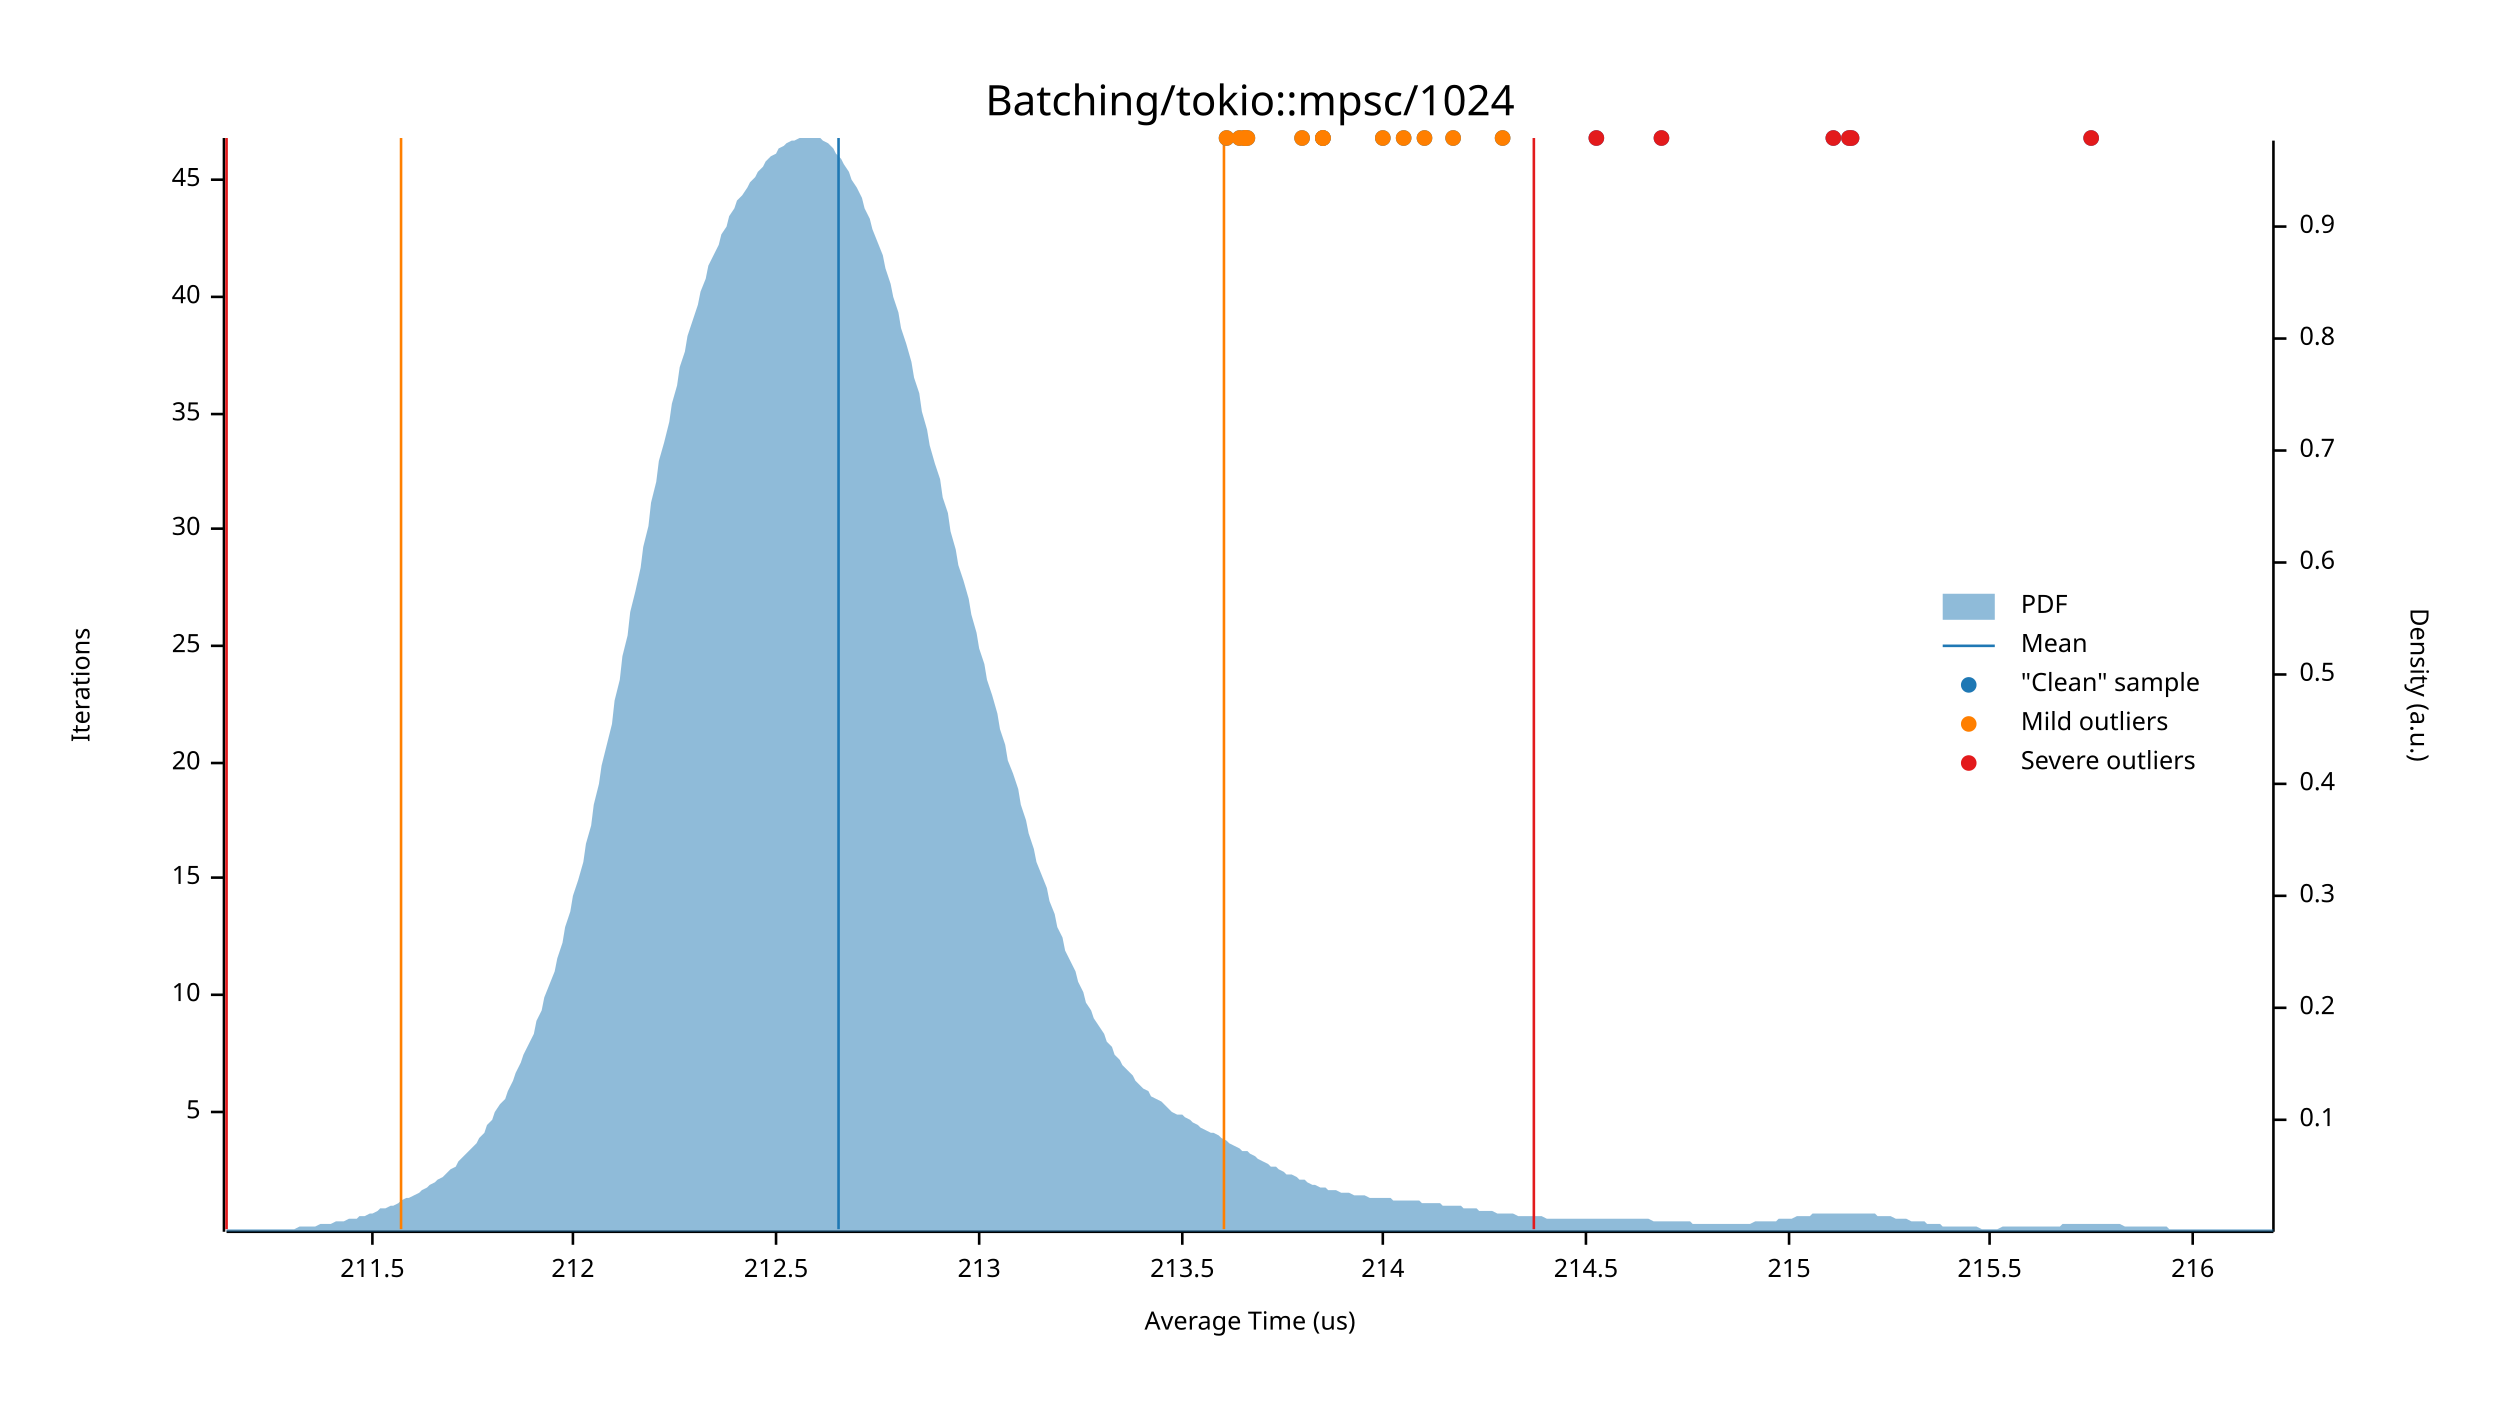
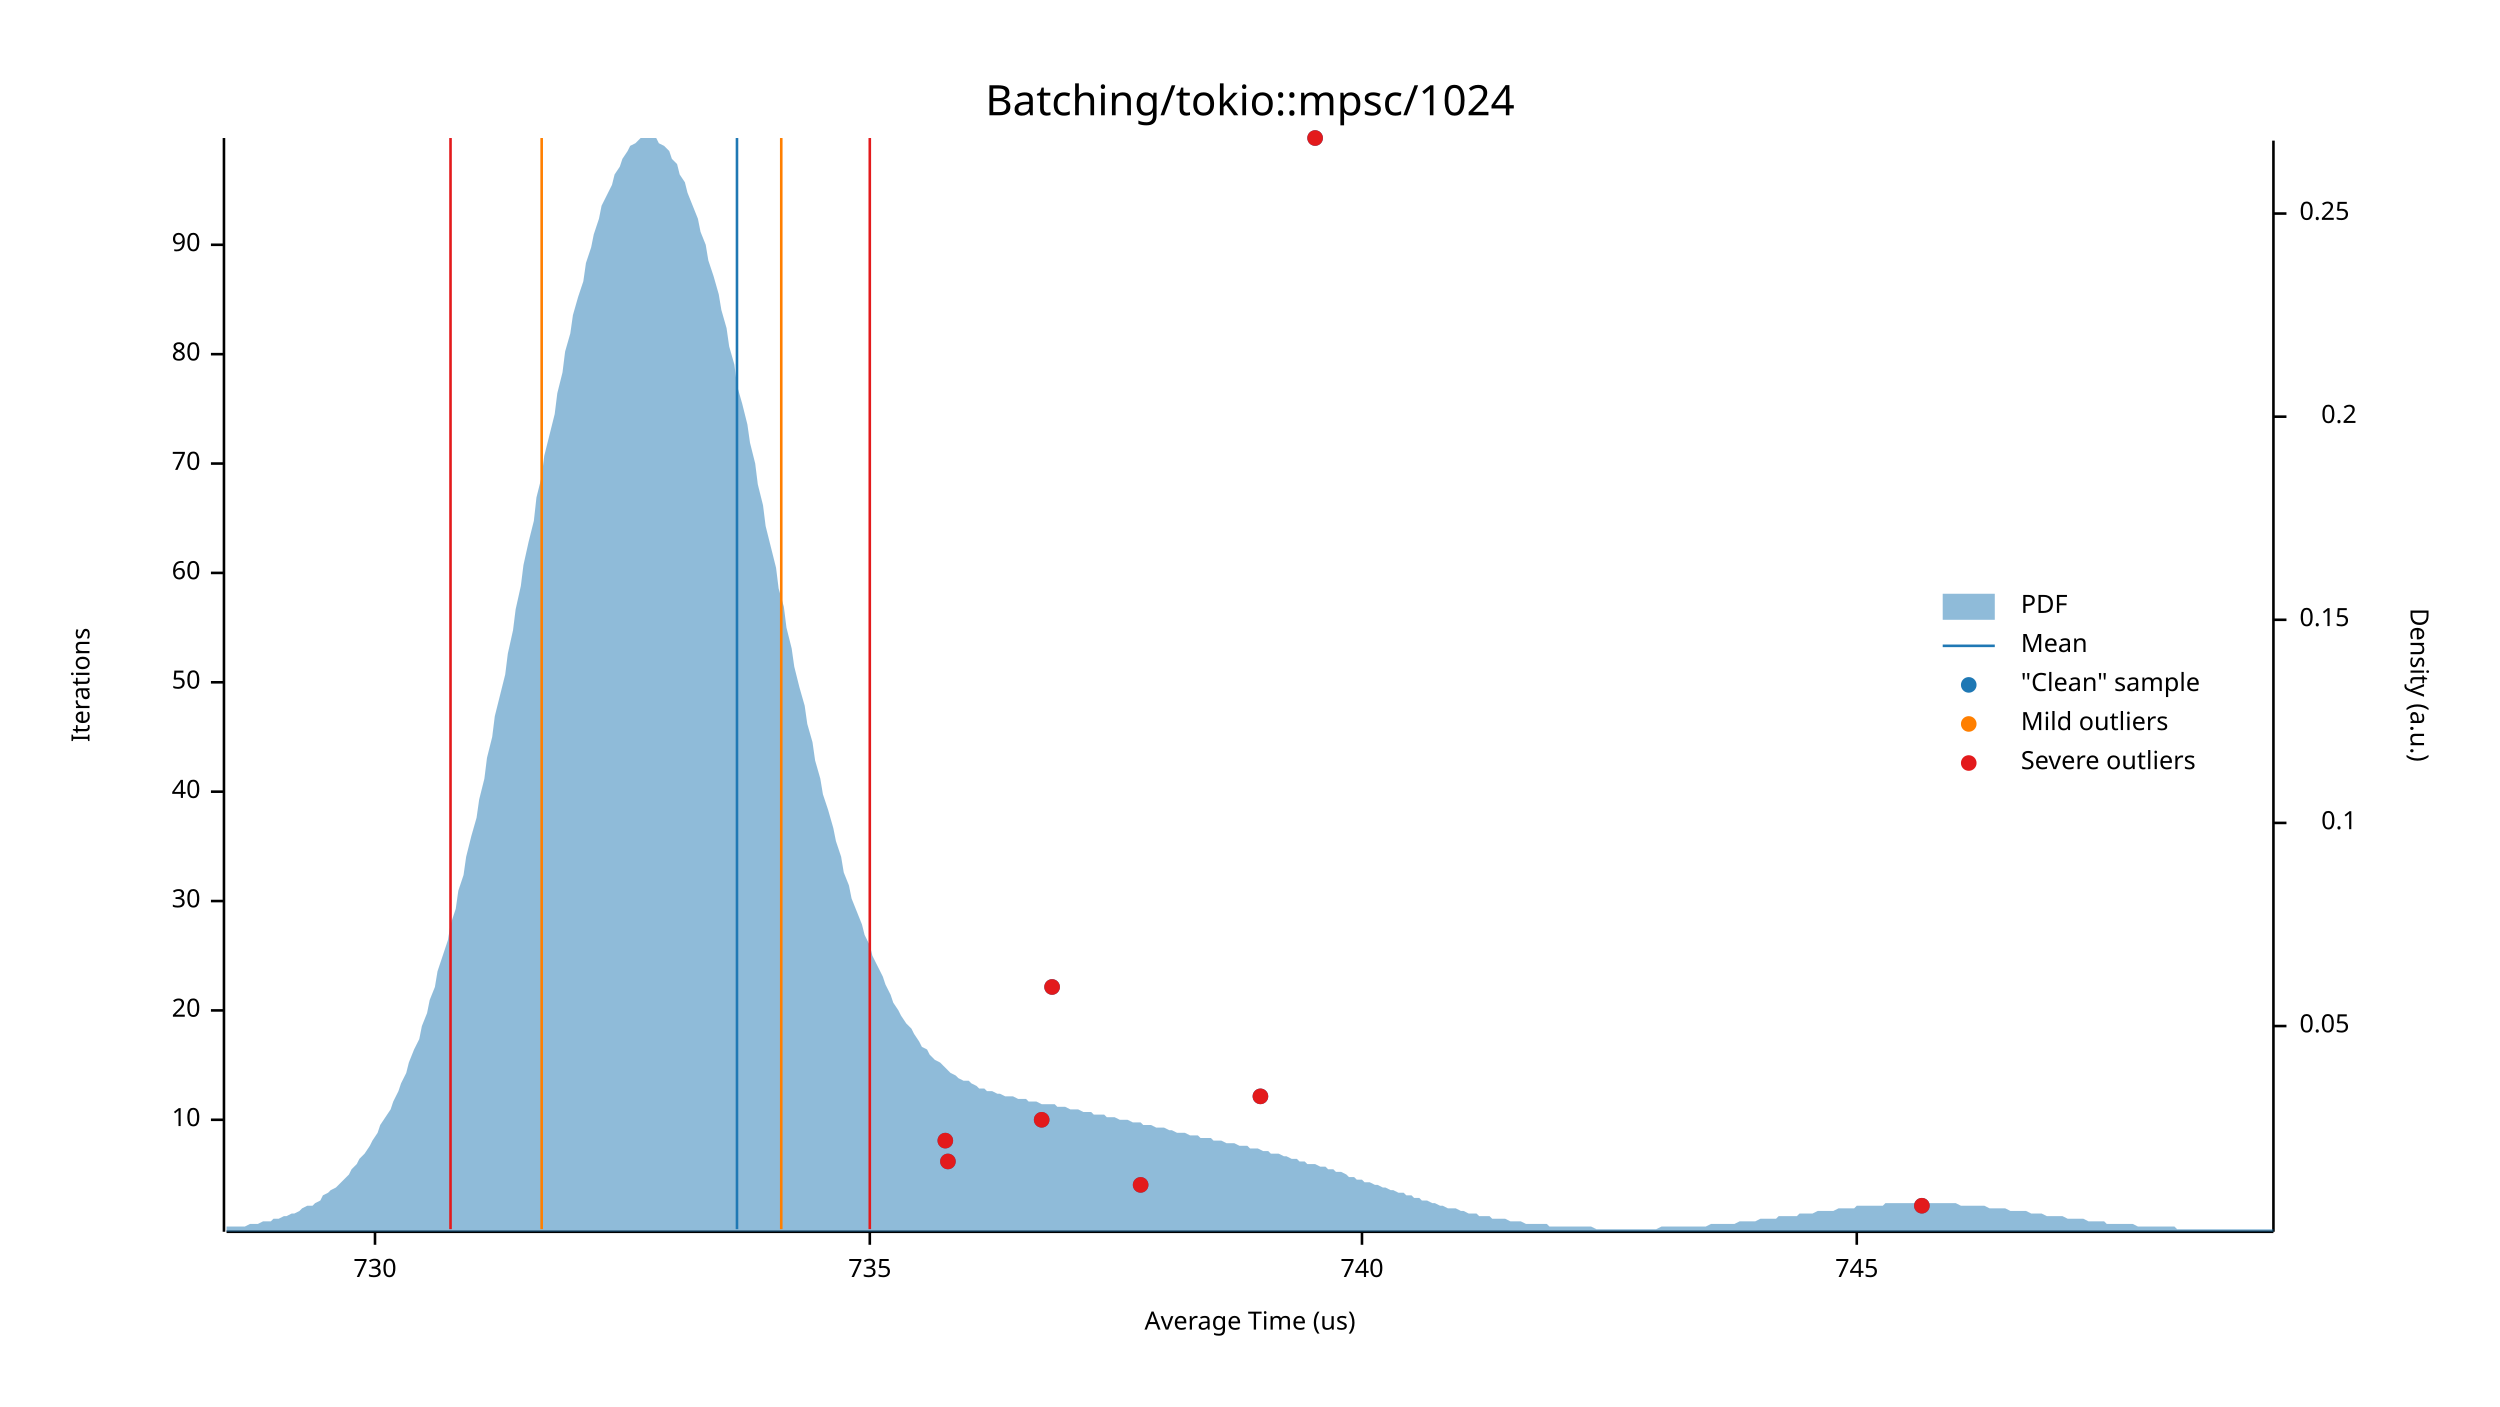
<svg xmlns="http://www.w3.org/2000/svg" width="960" height="540" viewBox="0 0 960 540">
  <text x="480" y="32" dy="0.76em" text-anchor="middle" font-family="sans-serif" font-size="16.129" opacity="1" fill="#000000">
Batching/tokio::mpsc/1024
</text>
  <text x="27" y="263" dy="0.76em" text-anchor="middle" font-family="sans-serif" font-size="9.677" opacity="1" fill="#000000" transform="rotate(270, 27, 263)">
Iterations
</text>
  <text x="480" y="513" dy="-0.5ex" text-anchor="middle" font-family="sans-serif" font-size="9.677" opacity="1" fill="#000000">
Average Time (us)
</text>
  <polyline fill="none" opacity="1" stroke="#000000" stroke-width="1" points="86,53 86,473 " />
-   <text x="77" y="427" dy="0.5ex" text-anchor="end" font-family="sans-serif" font-size="9.677" opacity="1" fill="#000000">
- 5
- </text>
-   <polyline fill="none" opacity="1" stroke="#000000" stroke-width="1" points="81,427 86,427 " />
-   <text x="77" y="382" dy="0.5ex" text-anchor="end" font-family="sans-serif" font-size="9.677" opacity="1" fill="#000000">
+   <text x="77" y="430" dy="0.5ex" text-anchor="end" font-family="sans-serif" font-size="9.677" opacity="1" fill="#000000">
10
</text>
-   <polyline fill="none" opacity="1" stroke="#000000" stroke-width="1" points="81,382 86,382 " />
-   <text x="77" y="337" dy="0.5ex" text-anchor="end" font-family="sans-serif" font-size="9.677" opacity="1" fill="#000000">
- 15
- </text>
-   <polyline fill="none" opacity="1" stroke="#000000" stroke-width="1" points="81,337 86,337 " />
-   <text x="77" y="293" dy="0.5ex" text-anchor="end" font-family="sans-serif" font-size="9.677" opacity="1" fill="#000000">
+   <polyline fill="none" opacity="1" stroke="#000000" stroke-width="1" points="81,430 86,430 " />
+   <text x="77" y="388" dy="0.5ex" text-anchor="end" font-family="sans-serif" font-size="9.677" opacity="1" fill="#000000">
20
</text>
-   <polyline fill="none" opacity="1" stroke="#000000" stroke-width="1" points="81,293 86,293 " />
-   <text x="77" y="248" dy="0.5ex" text-anchor="end" font-family="sans-serif" font-size="9.677" opacity="1" fill="#000000">
- 25
- </text>
-   <polyline fill="none" opacity="1" stroke="#000000" stroke-width="1" points="81,248 86,248 " />
-   <text x="77" y="203" dy="0.5ex" text-anchor="end" font-family="sans-serif" font-size="9.677" opacity="1" fill="#000000">
+   <polyline fill="none" opacity="1" stroke="#000000" stroke-width="1" points="81,388 86,388 " />
+   <text x="77" y="346" dy="0.5ex" text-anchor="end" font-family="sans-serif" font-size="9.677" opacity="1" fill="#000000">
30
</text>
-   <polyline fill="none" opacity="1" stroke="#000000" stroke-width="1" points="81,203 86,203 " />
-   <text x="77" y="159" dy="0.5ex" text-anchor="end" font-family="sans-serif" font-size="9.677" opacity="1" fill="#000000">
- 35
- </text>
-   <polyline fill="none" opacity="1" stroke="#000000" stroke-width="1" points="81,159 86,159 " />
-   <text x="77" y="114" dy="0.5ex" text-anchor="end" font-family="sans-serif" font-size="9.677" opacity="1" fill="#000000">
+   <polyline fill="none" opacity="1" stroke="#000000" stroke-width="1" points="81,346 86,346 " />
+   <text x="77" y="304" dy="0.5ex" text-anchor="end" font-family="sans-serif" font-size="9.677" opacity="1" fill="#000000">
40
</text>
-   <polyline fill="none" opacity="1" stroke="#000000" stroke-width="1" points="81,114 86,114 " />
-   <text x="77" y="69" dy="0.5ex" text-anchor="end" font-family="sans-serif" font-size="9.677" opacity="1" fill="#000000">
- 45
+   <polyline fill="none" opacity="1" stroke="#000000" stroke-width="1" points="81,304 86,304 " />
+   <text x="77" y="262" dy="0.5ex" text-anchor="end" font-family="sans-serif" font-size="9.677" opacity="1" fill="#000000">
+ 50
</text>
-   <polyline fill="none" opacity="1" stroke="#000000" stroke-width="1" points="81,69 86,69 " />
+   <polyline fill="none" opacity="1" stroke="#000000" stroke-width="1" points="81,262 86,262 " />
+   <text x="77" y="220" dy="0.5ex" text-anchor="end" font-family="sans-serif" font-size="9.677" opacity="1" fill="#000000">
+ 60
+ </text>
+   <polyline fill="none" opacity="1" stroke="#000000" stroke-width="1" points="81,220 86,220 " />
+   <text x="77" y="178" dy="0.5ex" text-anchor="end" font-family="sans-serif" font-size="9.677" opacity="1" fill="#000000">
+ 70
+ </text>
+   <polyline fill="none" opacity="1" stroke="#000000" stroke-width="1" points="81,178 86,178 " />
+   <text x="77" y="136" dy="0.5ex" text-anchor="end" font-family="sans-serif" font-size="9.677" opacity="1" fill="#000000">
+ 80
+ </text>
+   <polyline fill="none" opacity="1" stroke="#000000" stroke-width="1" points="81,136 86,136 " />
+   <text x="77" y="94" dy="0.5ex" text-anchor="end" font-family="sans-serif" font-size="9.677" opacity="1" fill="#000000">
+ 90
+ </text>
+   <polyline fill="none" opacity="1" stroke="#000000" stroke-width="1" points="81,94 86,94 " />
  <polyline fill="none" opacity="1" stroke="#000000" stroke-width="1" points="87,473 873,473 " />
-   <text x="143" y="483" dy="0.76em" text-anchor="middle" font-family="sans-serif" font-size="9.677" opacity="1" fill="#000000">
- 211.5
+   <text x="144" y="483" dy="0.76em" text-anchor="middle" font-family="sans-serif" font-size="9.677" opacity="1" fill="#000000">
+ 730
</text>
-   <polyline fill="none" opacity="1" stroke="#000000" stroke-width="1" points="143,473 143,478 " />
-   <text x="220" y="483" dy="0.76em" text-anchor="middle" font-family="sans-serif" font-size="9.677" opacity="1" fill="#000000">
- 212
+   <polyline fill="none" opacity="1" stroke="#000000" stroke-width="1" points="144,473 144,478 " />
+   <text x="334" y="483" dy="0.76em" text-anchor="middle" font-family="sans-serif" font-size="9.677" opacity="1" fill="#000000">
+ 735
</text>
-   <polyline fill="none" opacity="1" stroke="#000000" stroke-width="1" points="220,473 220,478 " />
-   <text x="298" y="483" dy="0.76em" text-anchor="middle" font-family="sans-serif" font-size="9.677" opacity="1" fill="#000000">
- 212.5
+   <polyline fill="none" opacity="1" stroke="#000000" stroke-width="1" points="334,473 334,478 " />
+   <text x="523" y="483" dy="0.76em" text-anchor="middle" font-family="sans-serif" font-size="9.677" opacity="1" fill="#000000">
+ 740
</text>
-   <polyline fill="none" opacity="1" stroke="#000000" stroke-width="1" points="298,473 298,478 " />
-   <text x="376" y="483" dy="0.76em" text-anchor="middle" font-family="sans-serif" font-size="9.677" opacity="1" fill="#000000">
- 213
+   <polyline fill="none" opacity="1" stroke="#000000" stroke-width="1" points="523,473 523,478 " />
+   <text x="713" y="483" dy="0.76em" text-anchor="middle" font-family="sans-serif" font-size="9.677" opacity="1" fill="#000000">
+ 745
</text>
-   <polyline fill="none" opacity="1" stroke="#000000" stroke-width="1" points="376,473 376,478 " />
-   <text x="454" y="483" dy="0.76em" text-anchor="middle" font-family="sans-serif" font-size="9.677" opacity="1" fill="#000000">
- 213.5
- </text>
-   <polyline fill="none" opacity="1" stroke="#000000" stroke-width="1" points="454,473 454,478 " />
-   <text x="531" y="483" dy="0.76em" text-anchor="middle" font-family="sans-serif" font-size="9.677" opacity="1" fill="#000000">
- 214
- </text>
-   <polyline fill="none" opacity="1" stroke="#000000" stroke-width="1" points="531,473 531,478 " />
-   <text x="609" y="483" dy="0.76em" text-anchor="middle" font-family="sans-serif" font-size="9.677" opacity="1" fill="#000000">
- 214.5
- </text>
-   <polyline fill="none" opacity="1" stroke="#000000" stroke-width="1" points="609,473 609,478 " />
-   <text x="687" y="483" dy="0.76em" text-anchor="middle" font-family="sans-serif" font-size="9.677" opacity="1" fill="#000000">
- 215
- </text>
-   <polyline fill="none" opacity="1" stroke="#000000" stroke-width="1" points="687,473 687,478 " />
-   <text x="764" y="483" dy="0.76em" text-anchor="middle" font-family="sans-serif" font-size="9.677" opacity="1" fill="#000000">
- 215.5
- </text>
-   <polyline fill="none" opacity="1" stroke="#000000" stroke-width="1" points="764,473 764,478 " />
-   <text x="842" y="483" dy="0.76em" text-anchor="middle" font-family="sans-serif" font-size="9.677" opacity="1" fill="#000000">
- 216
- </text>
-   <polyline fill="none" opacity="1" stroke="#000000" stroke-width="1" points="842,473 842,478 " />
+   <polyline fill="none" opacity="1" stroke="#000000" stroke-width="1" points="713,473 713,478 " />
  <text x="933" y="263" dy="0.76em" text-anchor="middle" font-family="sans-serif" font-size="9.677" opacity="1" fill="#000000" transform="rotate(90, 933, 263)">
Density (a.u.)
</text>
  <polyline fill="none" opacity="1" stroke="#000000" stroke-width="1" points="873,54 873,473 " />
-   <text x="883" y="430" dy="0.5ex" text-anchor="start" font-family="sans-serif" font-size="9.677" opacity="1" fill="#000000">
+   <text x="883" y="394" dy="0.5ex" text-anchor="start" font-family="sans-serif" font-size="9.677" opacity="1" fill="#000000">
+ 0.05
+ </text>
+   <polyline fill="none" opacity="1" stroke="#000000" stroke-width="1" points="873,394 878,394 " />
+   <text x="905" y="316" dy="0.5ex" text-anchor="end" font-family="sans-serif" font-size="9.677" opacity="1" fill="#000000">
0.1
</text>
-   <polyline fill="none" opacity="1" stroke="#000000" stroke-width="1" points="873,430 878,430 " />
-   <text x="883" y="387" dy="0.5ex" text-anchor="start" font-family="sans-serif" font-size="9.677" opacity="1" fill="#000000">
+   <polyline fill="none" opacity="1" stroke="#000000" stroke-width="1" points="873,316 878,316 " />
+   <text x="883" y="238" dy="0.5ex" text-anchor="start" font-family="sans-serif" font-size="9.677" opacity="1" fill="#000000">
+ 0.15
+ </text>
+   <polyline fill="none" opacity="1" stroke="#000000" stroke-width="1" points="873,238 878,238 " />
+   <text x="905" y="160" dy="0.5ex" text-anchor="end" font-family="sans-serif" font-size="9.677" opacity="1" fill="#000000">
0.2
</text>
-   <polyline fill="none" opacity="1" stroke="#000000" stroke-width="1" points="873,387 878,387 " />
-   <text x="883" y="344" dy="0.5ex" text-anchor="start" font-family="sans-serif" font-size="9.677" opacity="1" fill="#000000">
- 0.3
+   <polyline fill="none" opacity="1" stroke="#000000" stroke-width="1" points="873,160 878,160 " />
+   <text x="883" y="82" dy="0.5ex" text-anchor="start" font-family="sans-serif" font-size="9.677" opacity="1" fill="#000000">
+ 0.25
</text>
-   <polyline fill="none" opacity="1" stroke="#000000" stroke-width="1" points="873,344 878,344 " />
-   <text x="883" y="301" dy="0.5ex" text-anchor="start" font-family="sans-serif" font-size="9.677" opacity="1" fill="#000000">
- 0.4
- </text>
-   <polyline fill="none" opacity="1" stroke="#000000" stroke-width="1" points="873,301 878,301 " />
-   <text x="883" y="259" dy="0.5ex" text-anchor="start" font-family="sans-serif" font-size="9.677" opacity="1" fill="#000000">
- 0.5
- </text>
-   <polyline fill="none" opacity="1" stroke="#000000" stroke-width="1" points="873,259 878,259 " />
-   <text x="883" y="216" dy="0.5ex" text-anchor="start" font-family="sans-serif" font-size="9.677" opacity="1" fill="#000000">
- 0.6
- </text>
-   <polyline fill="none" opacity="1" stroke="#000000" stroke-width="1" points="873,216 878,216 " />
-   <text x="883" y="173" dy="0.5ex" text-anchor="start" font-family="sans-serif" font-size="9.677" opacity="1" fill="#000000">
- 0.7
- </text>
-   <polyline fill="none" opacity="1" stroke="#000000" stroke-width="1" points="873,173 878,173 " />
-   <text x="883" y="130" dy="0.5ex" text-anchor="start" font-family="sans-serif" font-size="9.677" opacity="1" fill="#000000">
- 0.8
- </text>
-   <polyline fill="none" opacity="1" stroke="#000000" stroke-width="1" points="873,130 878,130 " />
-   <text x="883" y="87" dy="0.5ex" text-anchor="start" font-family="sans-serif" font-size="9.677" opacity="1" fill="#000000">
- 0.9
- </text>
-   <polyline fill="none" opacity="1" stroke="#000000" stroke-width="1" points="873,87 878,87 " />
-   <polygon opacity="0.5" fill="#1F78B4" points="87,472 88,472 90,472 91,472 93,472 94,472 96,472 98,472 99,472 101,472 102,472 104,472 105,472 107,472 109,472 110,472 112,472 113,472 115,471 116,471 118,471 120,471 121,471 123,470 124,470 126,470 127,470 129,469 131,469 132,469 134,468 135,468 137,468 138,467 140,467 142,466 143,466 145,465 146,464 148,464 150,463 151,463 153,462 154,461 156,460 157,460 159,459 161,458 162,457 164,456 165,455 167,454 168,453 170,452 172,450 173,449 175,448 176,446 178,444 179,443 181,441 183,439 184,437 186,435 187,432 189,430 190,427 192,424 194,422 195,419 197,415 198,412 200,408 201,405 203,401 205,397 206,392 208,388 209,383 211,378 213,373 214,368 216,362 217,356 219,350 220,344 222,338 224,331 225,324 227,317 228,309 230,301 231,294 233,286 235,278 236,269 238,261 239,252 241,244 242,235 244,227 246,218 247,210 249,202 250,193 252,185 253,177 255,170 257,162 258,155 260,148 261,141 263,135 264,129 266,123 268,117 269,112 271,107 272,102 274,98 276,94 277,90 279,87 280,83 282,80 283,77 285,75 287,72 288,70 290,68 291,66 293,64 294,62 296,60 298,59 299,57 301,56 302,55 304,54 305,54 307,53 309,53 310,53 312,53 313,53 315,53 316,54 318,55 320,57 321,59 323,61 324,63 326,66 327,69 329,72 331,76 332,80 334,84 335,88 337,93 339,98 340,103 342,109 343,114 345,120 346,126 348,132 350,139 351,145 353,151 354,158 356,165 357,171 359,178 361,184 362,191 364,197 365,204 367,211 368,217 370,223 372,230 373,236 375,243 376,249 378,255 379,261 381,267 383,274 384,280 386,286 387,292 389,297 391,303 392,309 394,315 395,320 397,326 398,331 400,336 402,341 403,346 405,351 406,356 408,360 409,365 411,369 413,373 414,377 416,381 417,385 419,388 420,391 422,394 424,397 425,400 427,402 428,405 430,407 431,409 433,411 435,413 436,415 438,417 439,418 441,419 442,421 444,422 446,423 447,424 449,426 450,427 452,428 454,428 455,429 457,430 458,431 460,432 461,433 463,434 465,435 466,435 468,436 469,437 471,438 472,439 474,440 476,441 477,442 479,442 480,443 482,444 483,445 485,446 487,447 488,448 490,448 491,449 493,450 494,451 496,451 498,452 499,453 501,453 502,454 504,455 505,455 507,456 509,456 510,457 512,457 513,457 515,458 517,458 518,458 520,459 521,459 523,459 524,459 526,460 528,460 529,460 531,460 532,460 534,460 535,461 537,461 539,461 540,461 542,461 543,461 545,461 546,462 548,462 550,462 551,462 553,462 554,463 556,463 557,463 559,463 561,463 562,464 564,464 565,464 567,464 568,465 570,465 572,465 573,465 575,466 576,466 578,466 580,466 581,466 583,467 584,467 586,467 587,467 589,467 591,467 592,467 594,468 595,468 597,468 598,468 600,468 602,468 603,468 605,468 606,468 608,468 609,468 611,468 613,468 614,468 616,468 617,468 619,468 620,468 622,468 624,468 625,468 627,468 628,468 630,468 632,468 633,468 635,469 636,469 638,469 639,469 641,469 643,469 644,469 646,469 647,469 649,469 650,470 652,470 654,470 655,470 657,470 658,470 660,470 661,470 663,470 665,470 666,470 668,470 669,470 671,470 672,470 674,469 676,469 677,469 679,469 680,469 682,469 683,468 685,468 687,468 688,468 690,467 691,467 693,467 695,467 696,466 698,466 699,466 701,466 702,466 704,466 706,466 707,466 709,466 710,466 712,466 713,466 715,466 717,466 718,466 720,466 721,467 723,467 724,467 726,467 728,468 729,468 731,468 732,468 734,469 735,469 737,469 739,469 740,470 742,470 743,470 745,470 746,471 748,471 750,471 751,471 753,471 754,471 756,471 758,471 759,471 761,472 762,472 764,472 765,472 767,472 769,471 770,471 772,471 773,471 775,471 776,471 778,471 780,471 781,471 783,471 784,471 786,471 787,471 789,471 791,471 792,470 794,470 795,470 797,470 798,470 800,470 802,470 803,470 805,470 806,470 808,470 809,470 811,470 813,470 814,470 816,471 817,471 819,471 821,471 822,471 824,471 825,471 827,471 828,471 830,471 832,471 833,472 835,472 836,472 838,472 839,472 841,472 843,472 844,472 846,472 847,472 849,472 850,472 852,472 854,472 855,472 857,472 858,472 860,472 861,472 863,472 865,472 866,472 868,472 869,472 871,472 873,472 873,473 87,473 " />
-   <polyline fill="none" opacity="1" stroke="#1F78B4" stroke-width="1" points="322,472 322,53 " />
-   <polyline fill="none" opacity="1" stroke="#FF7F00" stroke-width="1" points="154,472 154,53 " />
-   <polyline fill="none" opacity="1" stroke="#FF7F00" stroke-width="1" points="470,472 470,53 " />
-   <polyline fill="none" opacity="1" stroke="#E31A1C" stroke-width="1" points="87,472 87,53 " />
-   <polyline fill="none" opacity="1" stroke="#E31A1C" stroke-width="1" points="589,472 589,53 " />
-   <circle cx="478" cy="53" r="3" opacity="1" fill="#1F78B4" stroke="none" stroke-width="1" />
-   <circle cx="577" cy="53" r="3" opacity="1" fill="#1F78B4" stroke="none" stroke-width="1" />
-   <circle cx="508" cy="53" r="3" opacity="1" fill="#1F78B4" stroke="none" stroke-width="1" />
-   <circle cx="471" cy="53" r="3" opacity="1" fill="#1F78B4" stroke="none" stroke-width="1" />
-   <circle cx="547" cy="53" r="3" opacity="1" fill="#1F78B4" stroke="none" stroke-width="1" />
-   <circle cx="803" cy="53" r="3" opacity="1" fill="#1F78B4" stroke="none" stroke-width="1" />
-   <circle cx="478" cy="53" r="3" opacity="1" fill="#1F78B4" stroke="none" stroke-width="1" />
-   <circle cx="558" cy="53" r="3" opacity="1" fill="#1F78B4" stroke="none" stroke-width="1" />
-   <circle cx="500" cy="53" r="3" opacity="1" fill="#1F78B4" stroke="none" stroke-width="1" />
-   <circle cx="476" cy="53" r="3" opacity="1" fill="#1F78B4" stroke="none" stroke-width="1" />
-   <circle cx="539" cy="53" r="3" opacity="1" fill="#1F78B4" stroke="none" stroke-width="1" />
-   <circle cx="711" cy="53" r="3" opacity="1" fill="#1F78B4" stroke="none" stroke-width="1" />
-   <circle cx="479" cy="53" r="3" opacity="1" fill="#1F78B4" stroke="none" stroke-width="1" />
-   <circle cx="531" cy="53" r="3" opacity="1" fill="#1F78B4" stroke="none" stroke-width="1" />
-   <circle cx="638" cy="53" r="3" opacity="1" fill="#1F78B4" stroke="none" stroke-width="1" />
-   <circle cx="710" cy="53" r="3" opacity="1" fill="#1F78B4" stroke="none" stroke-width="1" />
-   <circle cx="508" cy="53" r="3" opacity="1" fill="#1F78B4" stroke="none" stroke-width="1" />
-   <circle cx="613" cy="53" r="3" opacity="1" fill="#1F78B4" stroke="none" stroke-width="1" />
-   <circle cx="704" cy="53" r="3" opacity="1" fill="#1F78B4" stroke="none" stroke-width="1" />
-   <circle cx="478" cy="53" r="3" opacity="1" fill="#FF7F00" stroke="none" stroke-width="1" />
-   <circle cx="577" cy="53" r="3" opacity="1" fill="#FF7F00" stroke="none" stroke-width="1" />
-   <circle cx="508" cy="53" r="3" opacity="1" fill="#FF7F00" stroke="none" stroke-width="1" />
-   <circle cx="471" cy="53" r="3" opacity="1" fill="#FF7F00" stroke="none" stroke-width="1" />
-   <circle cx="547" cy="53" r="3" opacity="1" fill="#FF7F00" stroke="none" stroke-width="1" />
-   <circle cx="478" cy="53" r="3" opacity="1" fill="#FF7F00" stroke="none" stroke-width="1" />
-   <circle cx="558" cy="53" r="3" opacity="1" fill="#FF7F00" stroke="none" stroke-width="1" />
-   <circle cx="500" cy="53" r="3" opacity="1" fill="#FF7F00" stroke="none" stroke-width="1" />
-   <circle cx="476" cy="53" r="3" opacity="1" fill="#FF7F00" stroke="none" stroke-width="1" />
-   <circle cx="539" cy="53" r="3" opacity="1" fill="#FF7F00" stroke="none" stroke-width="1" />
-   <circle cx="479" cy="53" r="3" opacity="1" fill="#FF7F00" stroke="none" stroke-width="1" />
-   <circle cx="531" cy="53" r="3" opacity="1" fill="#FF7F00" stroke="none" stroke-width="1" />
-   <circle cx="508" cy="53" r="3" opacity="1" fill="#FF7F00" stroke="none" stroke-width="1" />
-   <circle cx="803" cy="53" r="3" opacity="1" fill="#E31A1C" stroke="none" stroke-width="1" />
-   <circle cx="711" cy="53" r="3" opacity="1" fill="#E31A1C" stroke="none" stroke-width="1" />
-   <circle cx="638" cy="53" r="3" opacity="1" fill="#E31A1C" stroke="none" stroke-width="1" />
-   <circle cx="710" cy="53" r="3" opacity="1" fill="#E31A1C" stroke="none" stroke-width="1" />
-   <circle cx="613" cy="53" r="3" opacity="1" fill="#E31A1C" stroke="none" stroke-width="1" />
-   <circle cx="704" cy="53" r="3" opacity="1" fill="#E31A1C" stroke="none" stroke-width="1" />
+   <polyline fill="none" opacity="1" stroke="#000000" stroke-width="1" points="873,82 878,82 " />
+   <polygon opacity="0.5" fill="#1F78B4" points="87,471 88,471 90,471 91,471 93,471 94,471 96,470 98,470 99,470 101,469 102,469 104,469 105,468 107,468 109,467 110,467 112,466 113,466 115,465 116,464 118,463 120,463 121,462 123,461 124,459 126,458 127,457 129,456 131,454 132,453 134,451 135,449 137,447 138,445 140,443 142,440 143,438 145,435 146,432 148,429 150,426 151,423 153,419 154,416 156,412 157,408 159,403 161,399 162,394 164,389 165,384 167,379 168,373 170,367 172,361 173,355 175,349 176,342 178,336 179,329 181,321 183,314 184,307 186,299 187,291 189,283 190,275 192,267 194,259 195,251 197,242 198,234 200,225 201,217 203,208 205,200 206,191 208,183 209,175 211,167 213,159 214,151 216,143 217,135 219,128 220,121 222,114 224,108 225,101 227,95 228,90 230,84 231,79 233,75 235,71 236,67 238,64 239,61 241,58 242,56 244,55 246,53 247,53 249,53 250,53 252,53 253,55 255,56 257,58 258,61 260,63 261,67 263,70 264,74 266,79 268,84 269,89 271,94 272,100 274,106 276,113 277,119 279,126 280,133 282,140 283,148 285,155 287,163 288,170 290,178 291,186 293,194 294,202 296,210 298,218 299,226 301,233 302,241 304,249 305,256 307,264 309,271 310,278 312,285 313,292 315,299 316,305 318,311 320,318 321,323 323,329 324,335 326,340 327,345 329,350 331,355 332,359 334,363 335,367 337,371 339,375 340,378 342,382 343,385 345,388 346,390 348,393 350,395 351,397 353,400 354,402 356,403 357,405 359,407 361,408 362,409 364,411 365,412 367,413 368,414 370,415 372,415 373,416 375,417 376,418 378,418 379,419 381,419 383,420 384,420 386,421 387,421 389,421 391,422 392,422 394,422 395,423 397,423 398,423 400,424 402,424 403,424 405,424 406,425 408,425 409,425 411,426 413,426 414,426 416,427 417,427 419,427 420,428 422,428 424,428 425,429 427,429 428,429 430,430 431,430 433,430 435,431 436,431 438,431 439,432 441,432 442,432 444,433 446,433 447,433 449,434 450,434 452,435 454,435 455,435 457,436 458,436 460,436 461,437 463,437 465,437 466,438 468,438 469,438 471,439 472,439 474,439 476,440 477,440 479,440 480,441 482,441 483,441 485,442 487,442 488,443 490,443 491,443 493,444 494,444 496,445 498,445 499,446 501,446 502,447 504,447 505,447 507,448 509,448 510,449 512,449 513,450 515,450 517,451 518,452 520,452 521,453 523,453 524,454 526,454 528,455 529,455 531,456 532,456 534,457 535,457 537,458 539,458 540,459 542,459 543,460 545,460 546,461 548,461 550,462 551,462 553,463 554,463 556,464 557,464 559,464 561,465 562,465 564,466 565,466 567,466 568,467 570,467 572,467 573,468 575,468 576,468 578,468 580,469 581,469 583,469 584,469 586,470 587,470 589,470 591,470 592,470 594,470 595,471 597,471 598,471 600,471 602,471 603,471 605,471 606,471 608,471 609,471 611,471 613,472 614,472 616,472 617,472 619,472 620,472 622,472 624,472 625,472 627,472 628,472 630,472 632,472 633,472 635,472 636,472 638,471 639,471 641,471 643,471 644,471 646,471 647,471 649,471 650,471 652,471 654,471 655,471 657,470 658,470 660,470 661,470 663,470 665,470 666,470 668,469 669,469 671,469 672,469 674,469 676,468 677,468 679,468 680,468 682,468 683,467 685,467 687,467 688,467 690,467 691,466 693,466 695,466 696,466 698,465 699,465 701,465 702,465 704,465 706,464 707,464 709,464 710,464 712,464 713,463 715,463 717,463 718,463 720,463 721,463 723,463 724,462 726,462 728,462 729,462 731,462 732,462 734,462 735,462 737,462 739,462 740,462 742,462 743,462 745,462 746,462 748,462 750,462 751,462 753,463 754,463 756,463 758,463 759,463 761,463 762,463 764,464 765,464 767,464 769,464 770,464 772,465 773,465 775,465 776,465 778,465 780,466 781,466 783,466 784,466 786,467 787,467 789,467 791,467 792,467 794,468 795,468 797,468 798,468 800,468 802,469 803,469 805,469 806,469 808,469 809,470 811,470 813,470 814,470 816,470 817,470 819,470 821,471 822,471 824,471 825,471 827,471 828,471 830,471 832,471 833,471 835,471 836,472 838,472 839,472 841,472 843,472 844,472 846,472 847,472 849,472 850,472 852,472 854,472 855,472 857,472 858,472 860,472 861,472 863,472 865,472 866,472 868,472 869,472 871,472 873,472 873,473 87,473 " />
+   <polyline fill="none" opacity="1" stroke="#1F78B4" stroke-width="1" points="283,472 283,53 " />
+   <polyline fill="none" opacity="1" stroke="#FF7F00" stroke-width="1" points="208,472 208,53 " />
+   <polyline fill="none" opacity="1" stroke="#FF7F00" stroke-width="1" points="300,472 300,53 " />
+   <polyline fill="none" opacity="1" stroke="#E31A1C" stroke-width="1" points="173,472 173,53 " />
+   <polyline fill="none" opacity="1" stroke="#E31A1C" stroke-width="1" points="334,472 334,53 " />
+   <circle cx="738" cy="463" r="3" opacity="1" fill="#1F78B4" stroke="none" stroke-width="1" />
+   <circle cx="438" cy="455" r="3" opacity="1" fill="#1F78B4" stroke="none" stroke-width="1" />
+   <circle cx="364" cy="446" r="3" opacity="1" fill="#1F78B4" stroke="none" stroke-width="1" />
+   <circle cx="363" cy="438" r="3" opacity="1" fill="#1F78B4" stroke="none" stroke-width="1" />
+   <circle cx="400" cy="430" r="3" opacity="1" fill="#1F78B4" stroke="none" stroke-width="1" />
+   <circle cx="484" cy="421" r="3" opacity="1" fill="#1F78B4" stroke="none" stroke-width="1" />
+   <circle cx="404" cy="379" r="3" opacity="1" fill="#1F78B4" stroke="none" stroke-width="1" />
+   <circle cx="505" cy="53" r="3" opacity="1" fill="#1F78B4" stroke="none" stroke-width="1" />
+   <circle cx="738" cy="463" r="3" opacity="1" fill="#E31A1C" stroke="none" stroke-width="1" />
+   <circle cx="438" cy="455" r="3" opacity="1" fill="#E31A1C" stroke="none" stroke-width="1" />
+   <circle cx="364" cy="446" r="3" opacity="1" fill="#E31A1C" stroke="none" stroke-width="1" />
+   <circle cx="363" cy="438" r="3" opacity="1" fill="#E31A1C" stroke="none" stroke-width="1" />
+   <circle cx="400" cy="430" r="3" opacity="1" fill="#E31A1C" stroke="none" stroke-width="1" />
+   <circle cx="484" cy="421" r="3" opacity="1" fill="#E31A1C" stroke="none" stroke-width="1" />
+   <circle cx="404" cy="379" r="3" opacity="1" fill="#E31A1C" stroke="none" stroke-width="1" />
+   <circle cx="505" cy="53" r="3" opacity="1" fill="#E31A1C" stroke="none" stroke-width="1" />
  <text x="776" y="228" dy="0.76em" text-anchor="start" font-family="sans-serif" font-size="9.677" opacity="1" fill="#000000">
PDF
</text>
  <text x="776" y="243" dy="0.76em" text-anchor="start" font-family="sans-serif" font-size="9.677" opacity="1" fill="#000000">
Mean
</text>
  <text x="776" y="258" dy="0.76em" text-anchor="start" font-family="sans-serif" font-size="9.677" opacity="1" fill="#000000">
"Clean" sample
</text>
  <text x="776" y="273" dy="0.76em" text-anchor="start" font-family="sans-serif" font-size="9.677" opacity="1" fill="#000000">
Mild outliers
</text>
  <text x="776" y="288" dy="0.76em" text-anchor="start" font-family="sans-serif" font-size="9.677" opacity="1" fill="#000000">
Severe outliers
</text>
  <rect x="746" y="228" width="20" height="10" opacity="0.5" fill="#1F78B4" stroke="none" />
  <polyline fill="none" opacity="1" stroke="#1F78B4" stroke-width="1" points="746,248 766,248 " />
  <circle cx="756" cy="263" r="3" opacity="1" fill="#1F78B4" stroke="none" stroke-width="1" />
  <circle cx="756" cy="278" r="3" opacity="1" fill="#FF7F00" stroke="none" stroke-width="1" />
  <circle cx="756" cy="293" r="3" opacity="1" fill="#E31A1C" stroke="none" stroke-width="1" />
</svg>
